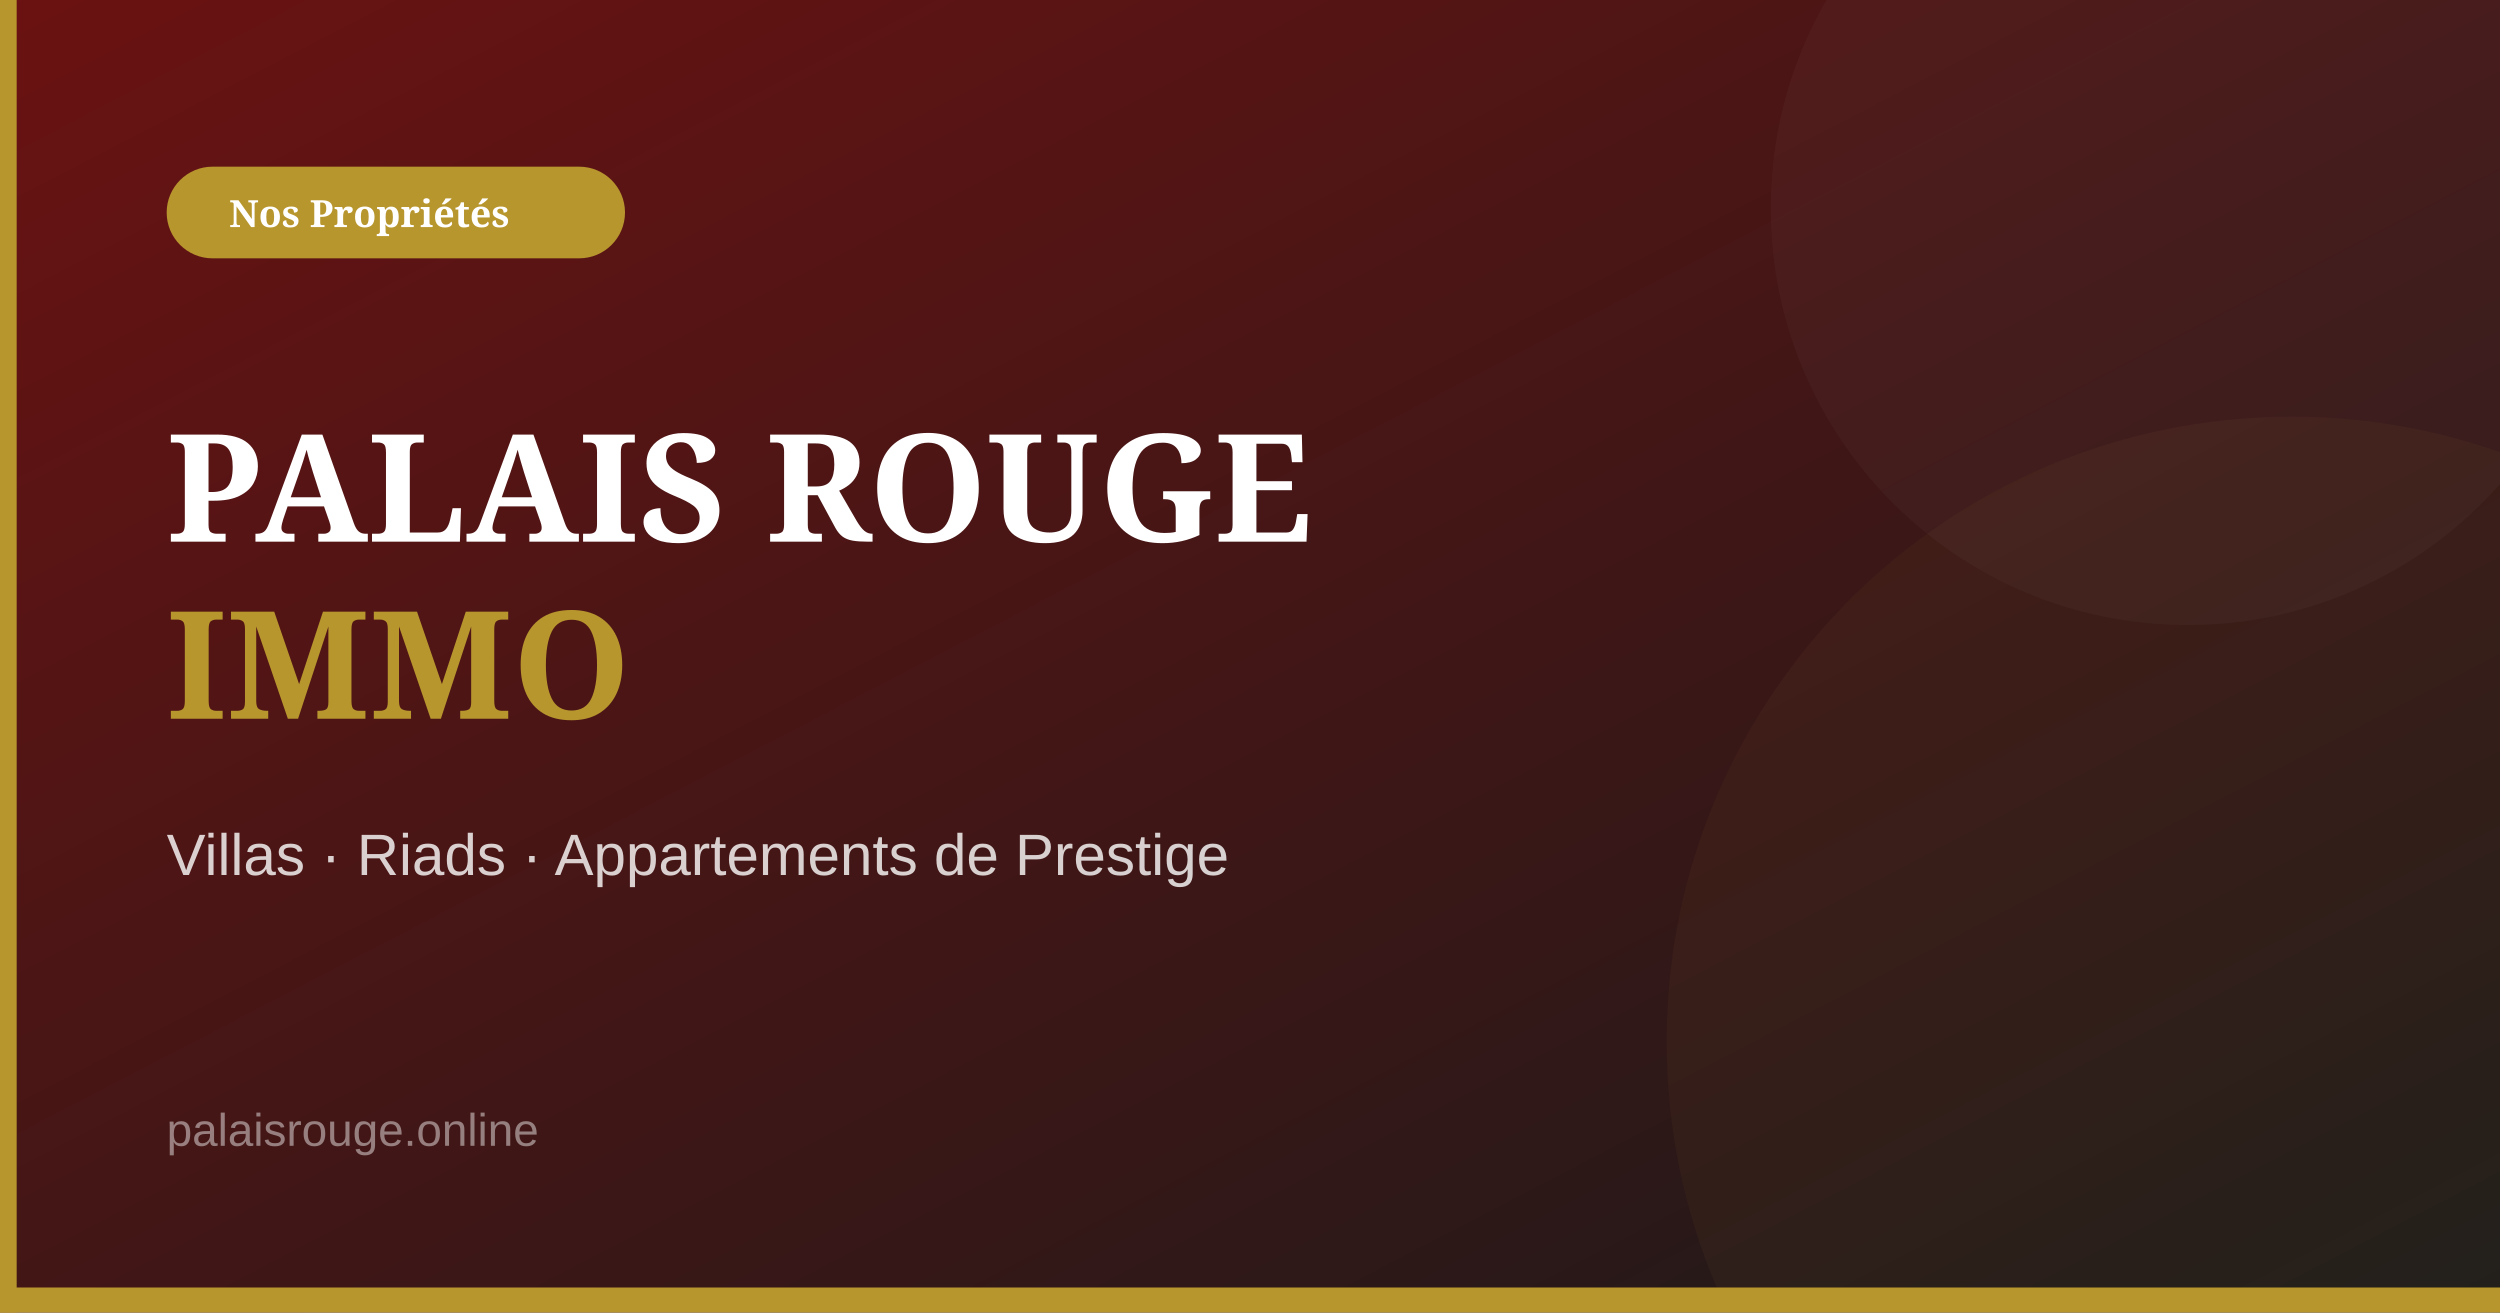
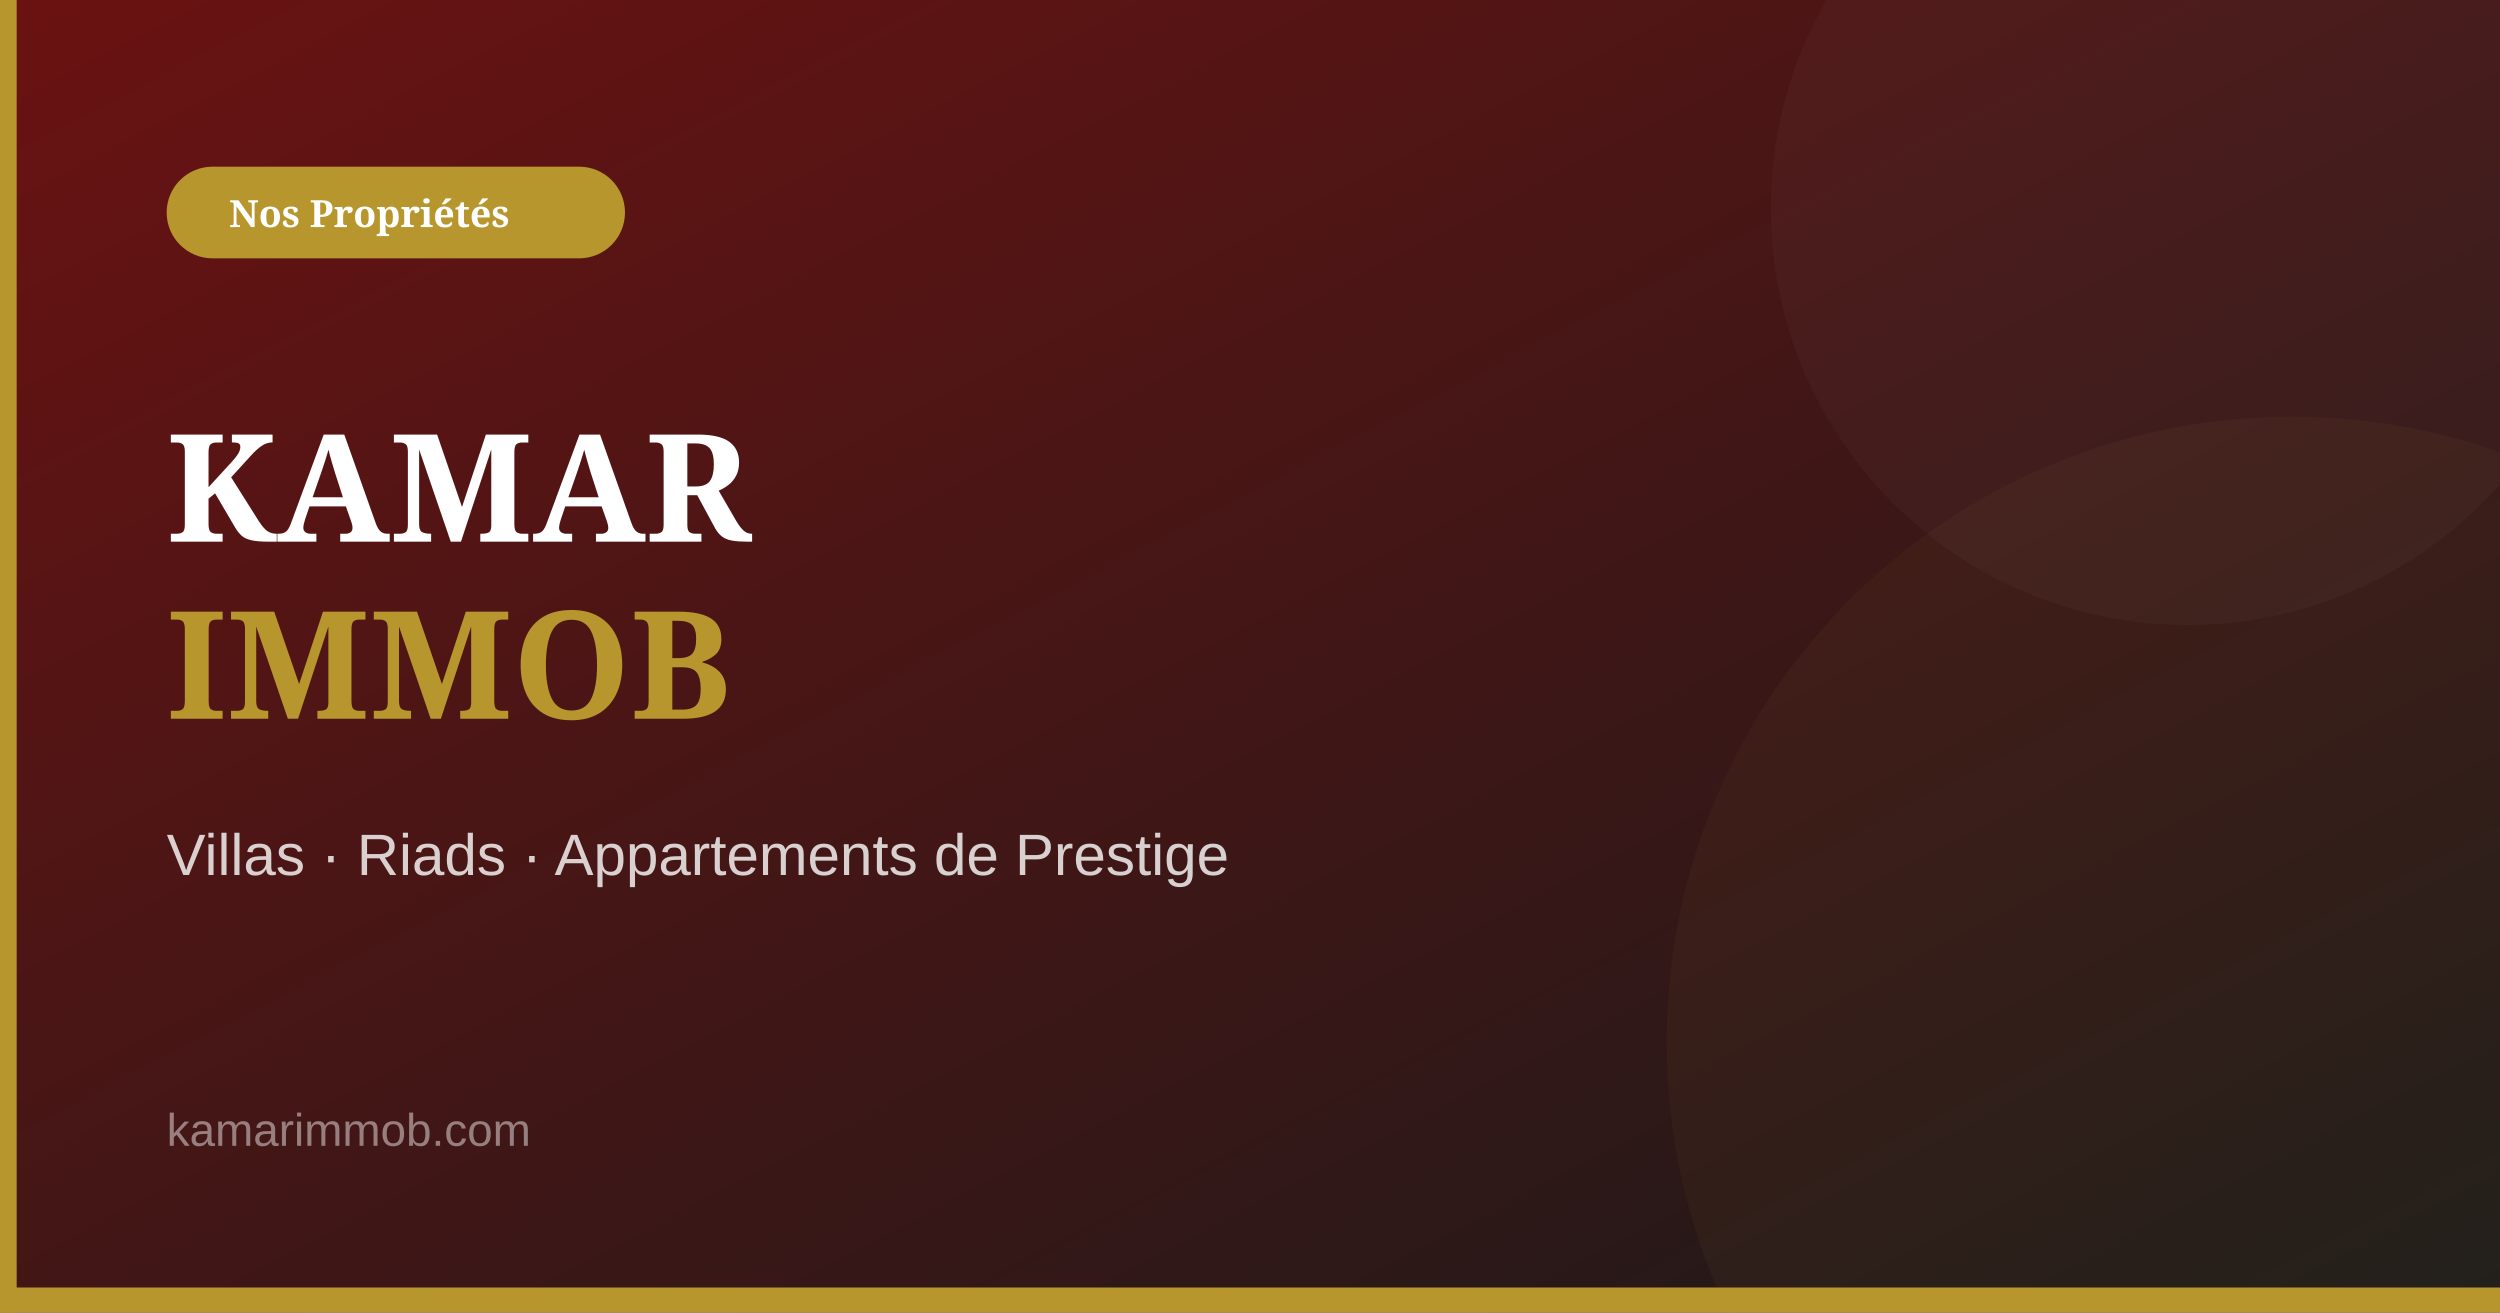
<svg xmlns="http://www.w3.org/2000/svg" width="1200" height="630">
  <defs>
    <linearGradient id="bg" x1="0%" y1="0%" x2="100%" y2="100%">
      <stop offset="0%" style="stop-color:#6B1212" />
      <stop offset="100%" style="stop-color:#1A1A1A" />
    </linearGradient>
  </defs>
  <rect width="1200" height="630" fill="url(#bg)" />
  <rect width="8" height="630" fill="#B8962E" />
  <rect y="618" width="1200" height="12" fill="#B8962E" />
  <circle cx="1050" cy="100" r="200" fill="rgba(255,255,255,0.03)" />
  <circle cx="1100" cy="500" r="300" fill="rgba(184,150,46,0.05)" />
  <rect x="80" y="80" width="220" height="44" rx="22" fill="#B8962E" />
  <text x="110" y="109" font-family="Georgia,serif" font-size="18" font-weight="bold" fill="white">Nos Propriétés</text>
-   <text x="80" y="260" font-family="Georgia,serif" font-size="72" font-weight="bold" fill="white">PALAIS ROUGE</text>
-   <text x="80" y="345" font-family="Georgia,serif" font-size="72" font-weight="bold" fill="#B8962E">IMMO</text>
+   <text x="80" y="260" font-family="Georgia,serif" font-size="72" font-weight="bold" fill="white">KAMAR</text>
+   <text x="80" y="345" font-family="Georgia,serif" font-size="72" font-weight="bold" fill="#B8962E">IMMOB</text>
  <text x="80" y="420" font-family="Arial,sans-serif" font-size="28" fill="rgba(255,255,255,0.80)">Villas · Riads · Appartements de Prestige</text>
-   <text x="80" y="550" font-family="Arial,sans-serif" font-size="22" fill="rgba(255,255,255,0.45)">palaisrouge.online</text>
+   <text x="80" y="550" font-family="Arial,sans-serif" font-size="22" fill="rgba(255,255,255,0.45)">kamarimmob.com</text>
</svg>
